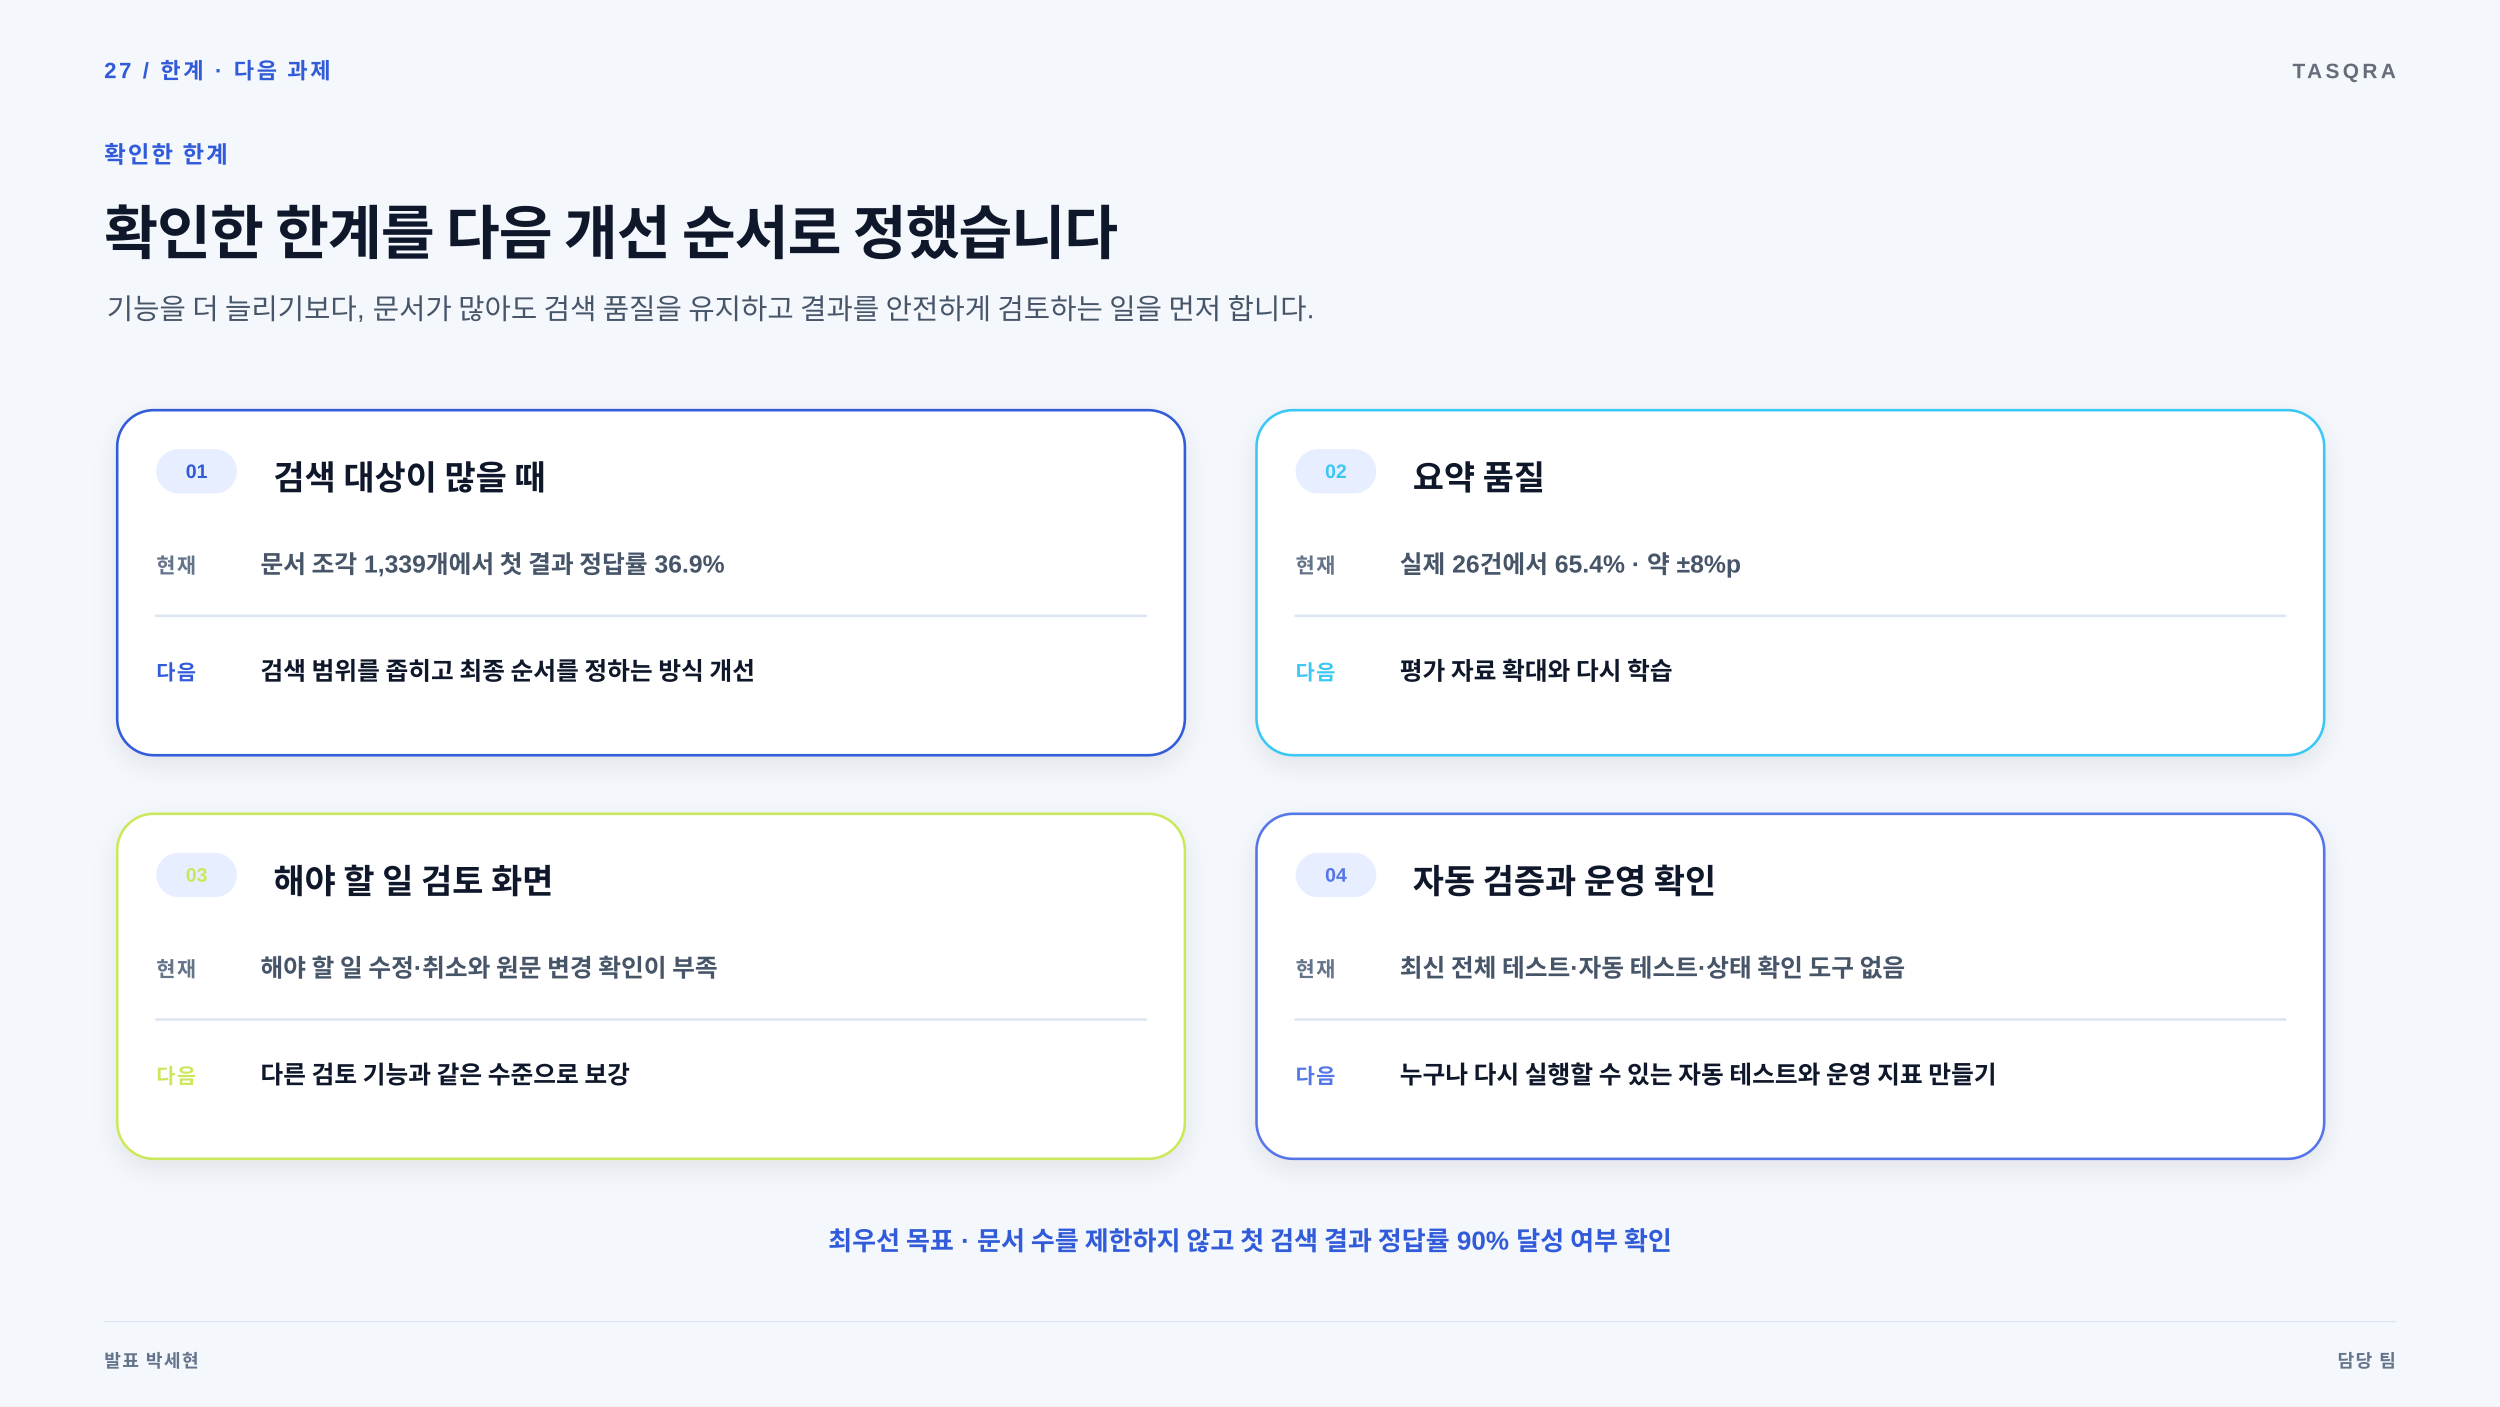
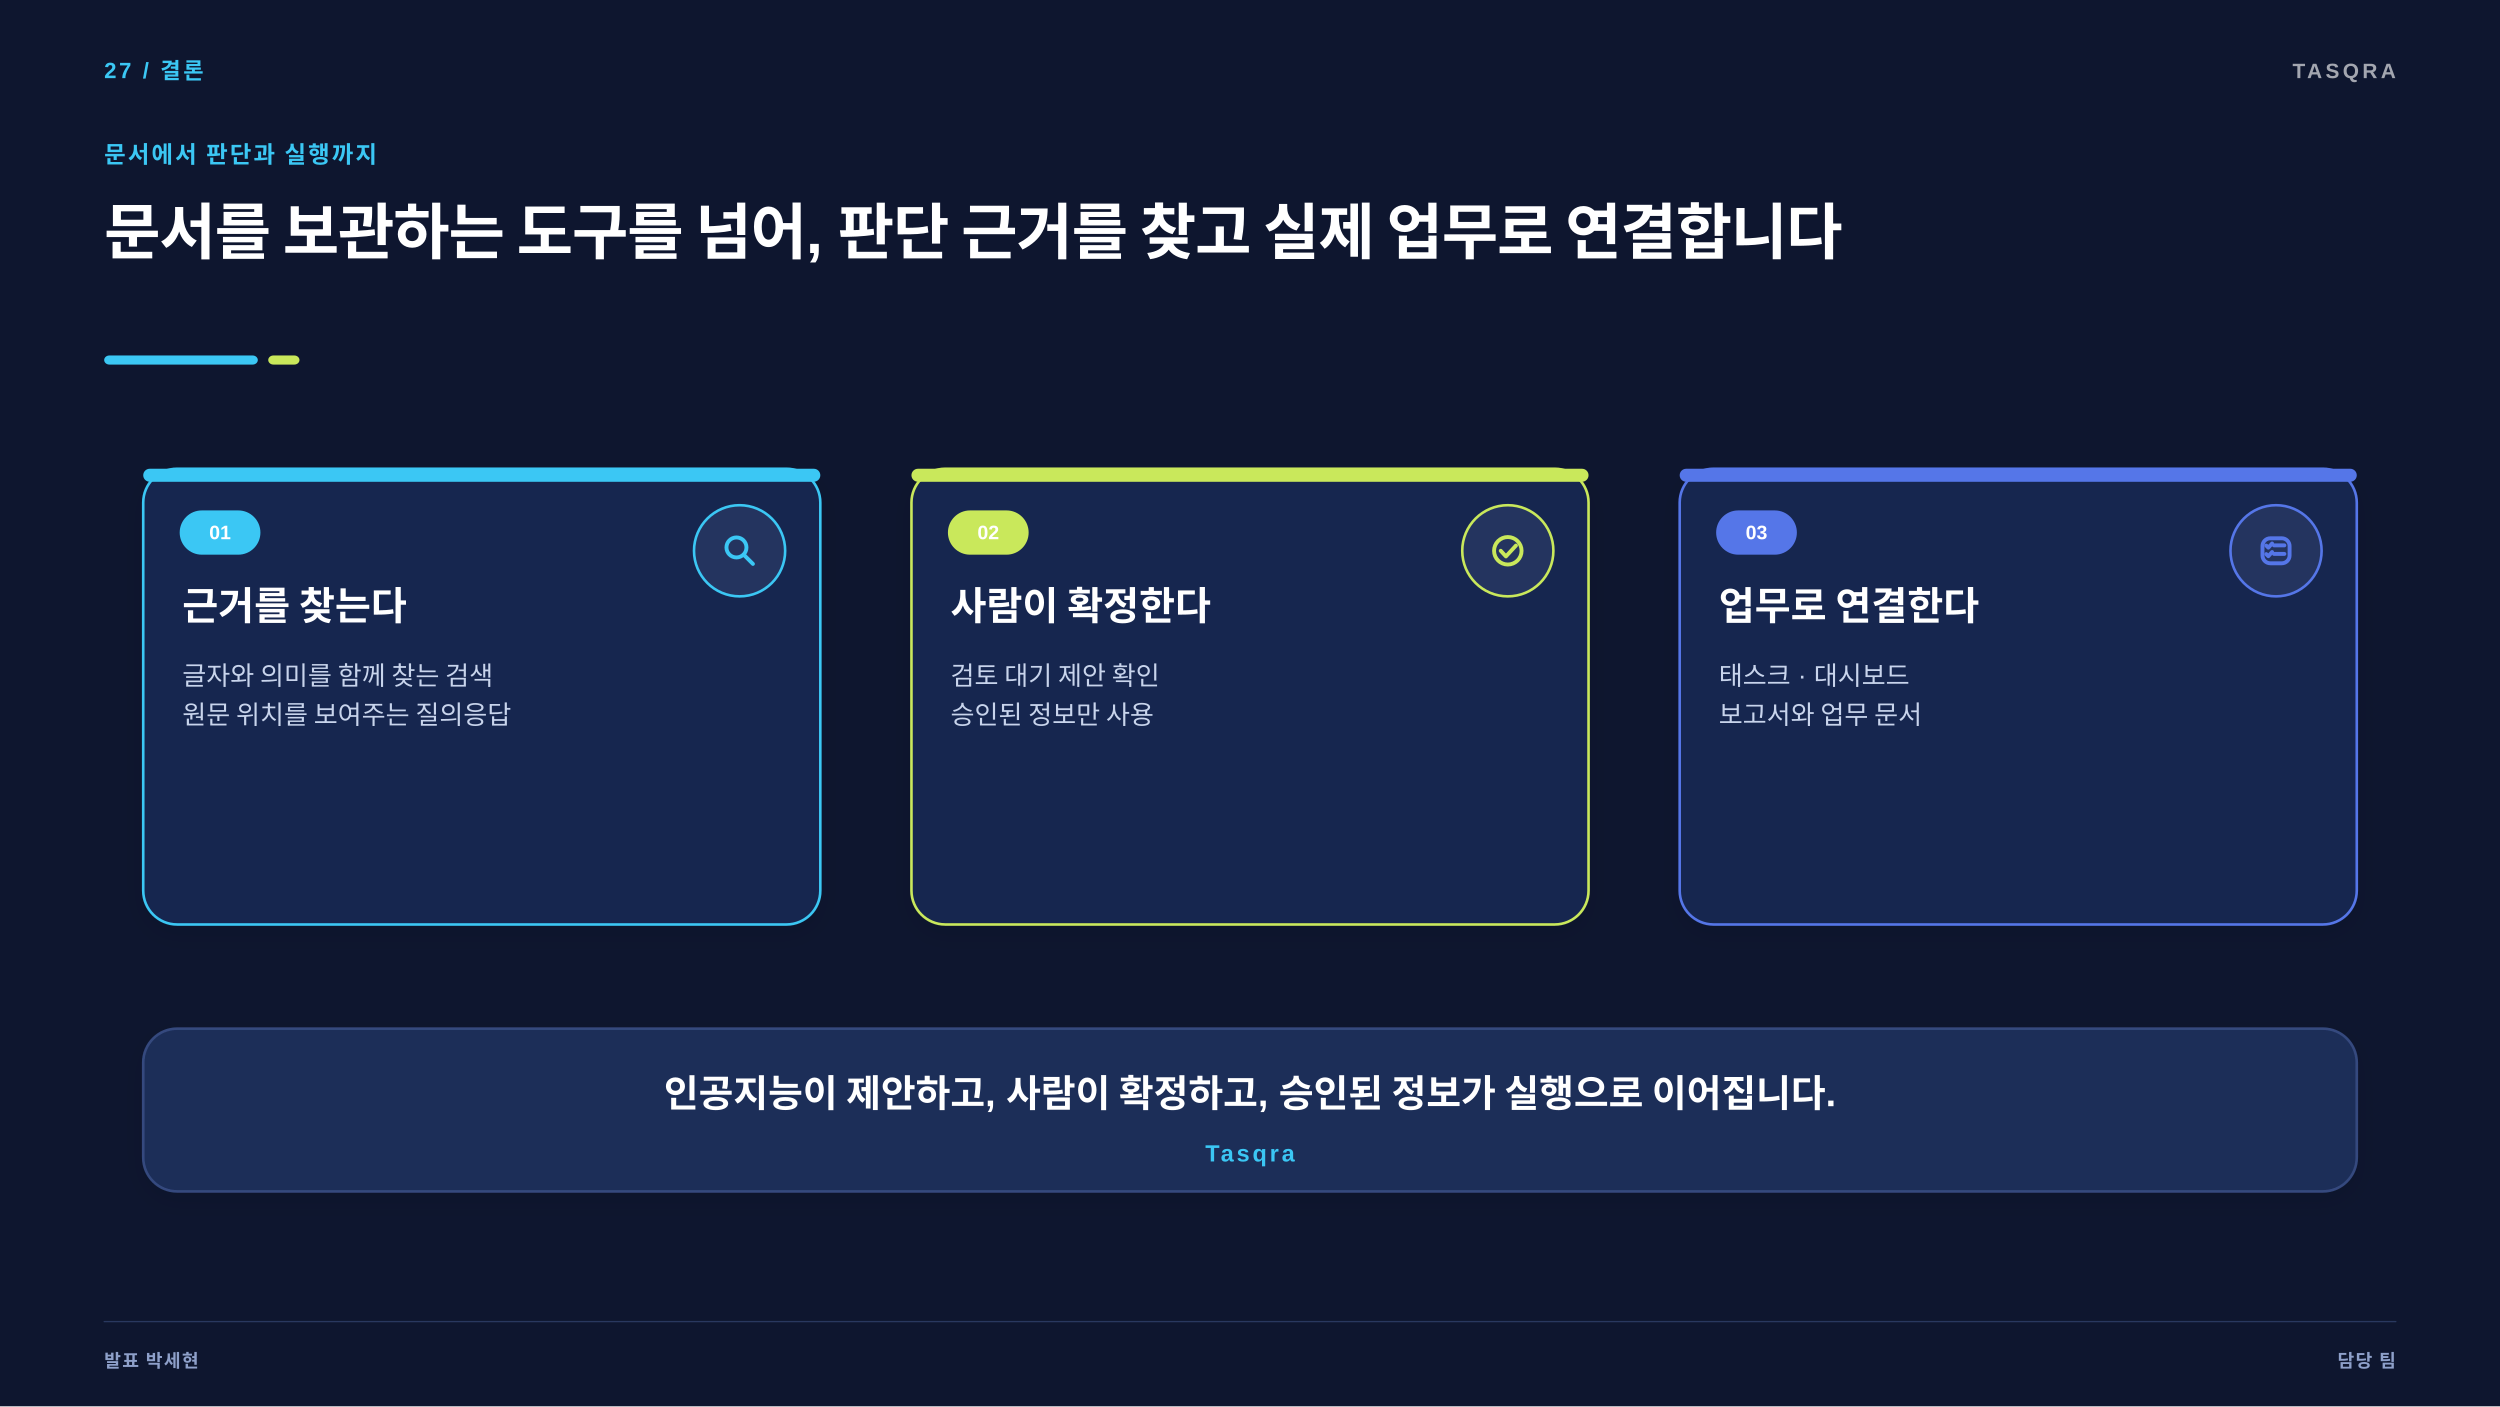
<svg xmlns="http://www.w3.org/2000/svg" width="1920" height="1080" viewBox="0 0 1920 1080">
  <defs>
    <style>@font-face{font-family:NotoKR;src:url("../../포트폴리오/NotoSansKR.ttf") format("truetype");} text{font-family:NotoKR,Arial,sans-serif;}</style>
    <filter id="shadow" x="-20%" y="-20%" width="140%" height="140%">
      <feDropShadow dx="0" dy="12" stdDeviation="16" flood-color="#0E162F" flood-opacity="0.11" />
    </filter>
    <filter id="softShadow" x="-20%" y="-20%" width="140%" height="140%">
      <feDropShadow dx="0" dy="7" stdDeviation="10" flood-color="#0E162F" flood-opacity="0.08" />
    </filter>
  </defs>
-   <rect x="0" y="0" width="1920" height="1080" rx="0" fill="#F4F7FC" stroke="none" stroke-width="0" opacity="1" />
-   <text x="80" y="60" font-family="NotoKR, Arial, sans-serif" font-size="17" font-weight="800" font-style="normal" fill="#315BD8" text-anchor="start" letter-spacing="2" opacity="1">27  /  한계 · 다음 과제</text>
-   <text x="1840" y="60" font-family="NotoKR, Arial, sans-serif" font-size="16" font-weight="800" font-style="normal" fill="#0F172A" text-anchor="end" letter-spacing="2.6" opacity="0.62">TASQRA</text>
-   <line x1="80" y1="1015" x2="1840" y2="1015" stroke="#DCE5F1" stroke-width="1" stroke-linecap="round" opacity="1" />
-   <text x="80" y="1050" font-family="NotoKR, Arial, sans-serif" font-size="14" font-weight="700" font-style="normal" fill="#64748B" text-anchor="start" letter-spacing="1" opacity="1">발표  박세현</text>
-   <text x="1840" y="1050" font-family="NotoKR, Arial, sans-serif" font-size="14" font-weight="700" font-style="normal" fill="#64748B" text-anchor="end" letter-spacing="1" opacity="1">담당  팀</text>
-   <text x="80" y="125" font-family="NotoKR, Arial, sans-serif" font-size="18" font-weight="800" font-style="normal" fill="#315BD8" text-anchor="start" letter-spacing="1.6" opacity="1">확인한 한계</text>
-   <text x="80" y="195" font-family="NotoKR, Arial, sans-serif" font-size="45" font-weight="800" font-style="normal" fill="#0F172A" text-anchor="start" letter-spacing="-0.8" opacity="1">확인한 한계를 다음 개선 순서로 정했습니다</text>
-   <text x="82" y="245" font-family="NotoKR, Arial, sans-serif" font-size="22" font-weight="500" font-style="normal" fill="#475569" text-anchor="start" letter-spacing="0" opacity="1">기능을 더 늘리기보다, 문서가 많아도 검색 품질을 유지하고 결과를 안전하게 검토하는 일을 먼저 합니다.</text>
-   <rect x="90" y="315" width="820" height="265" rx="28" fill="#FFFFFF" stroke="#315BD8" stroke-width="2" opacity="1" filter="url(#softShadow)" />
-   <rect x="120" y="345" width="62" height="34" rx="17.0" fill="#E7EEFF" stroke="none" stroke-width="0" opacity="1" />
-   <text x="151.0" y="367.1" font-family="NotoKR, Arial, sans-serif" font-size="15" font-weight="700" font-style="normal" fill="#315BD8" text-anchor="middle" letter-spacing="0" opacity="1">01</text>
-   <text x="210" y="376" font-family="NotoKR, Arial, sans-serif" font-size="26" font-weight="800" font-style="normal" fill="#0F172A" text-anchor="start" letter-spacing="0" opacity="1">검색 대상이 많을 때</text>
-   <text x="120" y="440" font-family="NotoKR, Arial, sans-serif" font-size="16" font-weight="800" font-style="normal" fill="#64748B" text-anchor="start" letter-spacing="1.1" opacity="1">현재</text>
-   <text x="200" y="440" font-family="NotoKR, Arial, sans-serif" font-size="19" font-weight="600" font-style="normal" fill="#475569" text-anchor="start" letter-spacing="0" opacity="1">문서 조각 1,339개에서 첫 결과 정답률 36.9%</text>
-   <line x1="120" y1="473" x2="880" y2="473" stroke="#DCE5F1" stroke-width="2" stroke-linecap="round" opacity="1" />
-   <text x="120" y="522" font-family="NotoKR, Arial, sans-serif" font-size="16" font-weight="800" font-style="normal" fill="#315BD8" text-anchor="start" letter-spacing="1.1" opacity="1">다음</text>
-   <text x="200" y="522" font-family="NotoKR, Arial, sans-serif" font-size="19" font-weight="700" font-style="normal" fill="#0F172A" text-anchor="start" letter-spacing="0" opacity="1">검색 범위를 좁히고 최종 순서를 정하는 방식 개선</text>
-   <rect x="965" y="315" width="820" height="265" rx="28" fill="#FFFFFF" stroke="#3BC7F4" stroke-width="2" opacity="1" filter="url(#softShadow)" />
-   <rect x="995" y="345" width="62" height="34" rx="17.0" fill="#E7EEFF" stroke="none" stroke-width="0" opacity="1" />
-   <text x="1026.0" y="367.1" font-family="NotoKR, Arial, sans-serif" font-size="15" font-weight="700" font-style="normal" fill="#3BC7F4" text-anchor="middle" letter-spacing="0" opacity="1">02</text>
-   <text x="1085" y="376" font-family="NotoKR, Arial, sans-serif" font-size="26" font-weight="800" font-style="normal" fill="#0F172A" text-anchor="start" letter-spacing="0" opacity="1">요약 품질</text>
-   <text x="995" y="440" font-family="NotoKR, Arial, sans-serif" font-size="16" font-weight="800" font-style="normal" fill="#64748B" text-anchor="start" letter-spacing="1.1" opacity="1">현재</text>
-   <text x="1075" y="440" font-family="NotoKR, Arial, sans-serif" font-size="19" font-weight="600" font-style="normal" fill="#475569" text-anchor="start" letter-spacing="0" opacity="1">실제 26건에서 65.4% · 약 ±8%p</text>
-   <line x1="995" y1="473" x2="1755" y2="473" stroke="#DCE5F1" stroke-width="2" stroke-linecap="round" opacity="1" />
-   <text x="995" y="522" font-family="NotoKR, Arial, sans-serif" font-size="16" font-weight="800" font-style="normal" fill="#3BC7F4" text-anchor="start" letter-spacing="1.1" opacity="1">다음</text>
-   <text x="1075" y="522" font-family="NotoKR, Arial, sans-serif" font-size="19" font-weight="700" font-style="normal" fill="#0F172A" text-anchor="start" letter-spacing="0" opacity="1">평가 자료 확대와 다시 학습</text>
-   <rect x="90" y="625" width="820" height="265" rx="28" fill="#FFFFFF" stroke="#C9E85B" stroke-width="2" opacity="1" filter="url(#softShadow)" />
-   <rect x="120" y="655" width="62" height="34" rx="17.0" fill="#E7EEFF" stroke="none" stroke-width="0" opacity="1" />
-   <text x="151.0" y="677.1" font-family="NotoKR, Arial, sans-serif" font-size="15" font-weight="700" font-style="normal" fill="#C9E85B" text-anchor="middle" letter-spacing="0" opacity="1">03</text>
-   <text x="210" y="686" font-family="NotoKR, Arial, sans-serif" font-size="26" font-weight="800" font-style="normal" fill="#0F172A" text-anchor="start" letter-spacing="0" opacity="1">해야 할 일 검토 화면</text>
-   <text x="120" y="750" font-family="NotoKR, Arial, sans-serif" font-size="16" font-weight="800" font-style="normal" fill="#64748B" text-anchor="start" letter-spacing="1.1" opacity="1">현재</text>
-   <text x="200" y="750" font-family="NotoKR, Arial, sans-serif" font-size="19" font-weight="600" font-style="normal" fill="#475569" text-anchor="start" letter-spacing="0" opacity="1">해야 할 일 수정·취소와 원문 변경 확인이 부족</text>
-   <line x1="120" y1="783" x2="880" y2="783" stroke="#DCE5F1" stroke-width="2" stroke-linecap="round" opacity="1" />
-   <text x="120" y="832" font-family="NotoKR, Arial, sans-serif" font-size="16" font-weight="800" font-style="normal" fill="#C9E85B" text-anchor="start" letter-spacing="1.1" opacity="1">다음</text>
-   <text x="200" y="832" font-family="NotoKR, Arial, sans-serif" font-size="19" font-weight="700" font-style="normal" fill="#0F172A" text-anchor="start" letter-spacing="0" opacity="1">다른 검토 기능과 같은 수준으로 보강</text>
-   <rect x="965" y="625" width="820" height="265" rx="28" fill="#FFFFFF" stroke="#5576E8" stroke-width="2" opacity="1" filter="url(#softShadow)" />
-   <rect x="995" y="655" width="62" height="34" rx="17.0" fill="#E7EEFF" stroke="none" stroke-width="0" opacity="1" />
-   <text x="1026.0" y="677.1" font-family="NotoKR, Arial, sans-serif" font-size="15" font-weight="700" font-style="normal" fill="#5576E8" text-anchor="middle" letter-spacing="0" opacity="1">04</text>
-   <text x="1085" y="686" font-family="NotoKR, Arial, sans-serif" font-size="26" font-weight="800" font-style="normal" fill="#0F172A" text-anchor="start" letter-spacing="0" opacity="1">자동 검증과 운영 확인</text>
-   <text x="995" y="750" font-family="NotoKR, Arial, sans-serif" font-size="16" font-weight="800" font-style="normal" fill="#64748B" text-anchor="start" letter-spacing="1.1" opacity="1">현재</text>
-   <text x="1075" y="750" font-family="NotoKR, Arial, sans-serif" font-size="19" font-weight="600" font-style="normal" fill="#475569" text-anchor="start" letter-spacing="0" opacity="1">최신 전체 테스트·자동 테스트·상태 확인 도구 없음</text>
-   <line x1="995" y1="783" x2="1755" y2="783" stroke="#DCE5F1" stroke-width="2" stroke-linecap="round" opacity="1" />
-   <text x="995" y="832" font-family="NotoKR, Arial, sans-serif" font-size="16" font-weight="800" font-style="normal" fill="#5576E8" text-anchor="start" letter-spacing="1.1" opacity="1">다음</text>
-   <text x="1075" y="832" font-family="NotoKR, Arial, sans-serif" font-size="19" font-weight="700" font-style="normal" fill="#0F172A" text-anchor="start" letter-spacing="0" opacity="1">누구나 다시 실행할 수 있는 자동 테스트와 운영 지표 만들기</text>
-   <text x="960" y="960" font-family="NotoKR, Arial, sans-serif" font-size="20" font-weight="800" font-style="normal" fill="#315BD8" text-anchor="middle" letter-spacing="0" opacity="1">최우선 목표  ·  문서 수를 제한하지 않고 첫 검색 결과 정답률 90% 달성 여부 확인</text>
+   <rect x="0" y="0" width="1920" height="1080" rx="0" fill="#0E162F" stroke="none" stroke-width="0" opacity="1" />
+   <text x="80" y="60" font-family="NotoKR, Arial, sans-serif" font-size="17" font-weight="800" font-style="normal" fill="#3BC7F4" text-anchor="start" letter-spacing="2" opacity="1">27  /  결론</text>
+   <text x="1840" y="60" font-family="NotoKR, Arial, sans-serif" font-size="16" font-weight="800" font-style="normal" fill="#FFFFFF" text-anchor="end" letter-spacing="2.6" opacity="0.62">TASQRA</text>
+   <line x1="80" y1="1015" x2="1840" y2="1015" stroke="#29385F" stroke-width="1" stroke-linecap="round" opacity="1" />
+   <text x="80" y="1050" font-family="NotoKR, Arial, sans-serif" font-size="14" font-weight="700" font-style="normal" fill="#8EA0CA" text-anchor="start" letter-spacing="1" opacity="1">발표  박세현</text>
+   <text x="1840" y="1050" font-family="NotoKR, Arial, sans-serif" font-size="14" font-weight="700" font-style="normal" fill="#8EA0CA" text-anchor="end" letter-spacing="1" opacity="1">담당  팀</text>
+   <text x="80" y="125" font-family="NotoKR, Arial, sans-serif" font-size="18" font-weight="800" font-style="normal" fill="#3BC7F4" text-anchor="start" letter-spacing="1.6" opacity="1">문서에서 판단과 실행까지</text>
+   <text x="80" y="195" font-family="NotoKR, Arial, sans-serif" font-size="47" font-weight="800" font-style="normal" fill="#FFFFFF" text-anchor="start" letter-spacing="-0.8" opacity="1">문서를 보관하는 도구를 넘어, 판단 근거를 찾고 실제 업무로 연결합니다</text>
+   <rect x="80" y="273" width="118" height="7" rx="4" fill="#3BC7F4" stroke="none" stroke-width="0" opacity="1" />
+   <rect x="206" y="273" width="24" height="7" rx="4" fill="#C9E85B" stroke="none" stroke-width="0" opacity="1" />
+   <rect x="110" y="360" width="520" height="350" rx="26" fill="#17264F" stroke="#3BC7F4" stroke-width="2" opacity="1" filter="url(#softShadow)" />
+   <rect x="110" y="360" width="520" height="10" rx="5" fill="#3BC7F4" stroke="none" stroke-width="0" opacity="1" />
+   <rect x="138" y="392" width="62" height="34" rx="17.0" fill="#3BC7F4" stroke="none" stroke-width="0" opacity="1" />
+   <text x="169.0" y="414.1" font-family="NotoKR, Arial, sans-serif" font-size="15" font-weight="700" font-style="normal" fill="#FFFFFF" text-anchor="middle" letter-spacing="0" opacity="1">01</text>
+   <circle cx="568" cy="423" r="35" fill="#24345F" stroke="#3BC7F4" stroke-width="2" opacity="1" />
+   <g fill="none" stroke="#3BC7F4" stroke-width="3" stroke-linecap="round">
+     <circle cx="565.6" cy="420.44" r="7.68" />
+     <line x1="571.2" y1="426.04" x2="578.24" y2="433.08" />
+   </g>
+   <text x="140" y="476" font-family="NotoKR, Arial, sans-serif" font-size="30" font-weight="800" font-style="normal" fill="#FFFFFF" text-anchor="start" letter-spacing="0" opacity="1">근거를 찾는다</text>
+   <text x="140" y="526" font-family="NotoKR, Arial, sans-serif" font-size="20" font-weight="500" fill="#C8D4EC" text-anchor="start">
+     <tspan x="140" dy="0">글자와 의미를 함께 찾는 검색</tspan>
+     <tspan x="140" dy="30.0">원문 위치를 보여주는 질의응답</tspan>
+   </text>
+   <rect x="700" y="360" width="520" height="350" rx="26" fill="#17264F" stroke="#C9E85B" stroke-width="2" opacity="1" filter="url(#softShadow)" />
+   <rect x="700" y="360" width="520" height="10" rx="5" fill="#C9E85B" stroke="none" stroke-width="0" opacity="1" />
+   <rect x="728" y="392" width="62" height="34" rx="17.0" fill="#C9E85B" stroke="none" stroke-width="0" opacity="1" />
+   <text x="759.0" y="414.1" font-family="NotoKR, Arial, sans-serif" font-size="15" font-weight="700" font-style="normal" fill="#FFFFFF" text-anchor="middle" letter-spacing="0" opacity="1">02</text>
+   <circle cx="1158" cy="423" r="35" fill="#24345F" stroke="#C9E85B" stroke-width="2" opacity="1" />
+   <g fill="none" stroke="#C9E85B" stroke-width="3" stroke-linecap="round" stroke-linejoin="round">
+     <circle cx="1158" cy="423" r="10.56" />
+     <path d="M 1152.56 423 l 4.0 4.32 l 7.68 -8.32" />
+   </g>
+   <text x="730" y="476" font-family="NotoKR, Arial, sans-serif" font-size="30" font-weight="800" font-style="normal" fill="#FFFFFF" text-anchor="start" letter-spacing="0" opacity="1">사람이 확정한다</text>
+   <text x="730" y="526" font-family="NotoKR, Arial, sans-serif" font-size="20" font-weight="500" fill="#C8D4EC" text-anchor="start">
+     <tspan x="730" dy="0">검토 대기 제안 확인</tspan>
+     <tspan x="730" dy="30.0">승인된 정보만 사용</tspan>
+   </text>
+   <rect x="1290" y="360" width="520" height="350" rx="26" fill="#17264F" stroke="#5576E8" stroke-width="2" opacity="1" filter="url(#softShadow)" />
+   <rect x="1290" y="360" width="520" height="10" rx="5" fill="#5576E8" stroke="none" stroke-width="0" opacity="1" />
+   <rect x="1318" y="392" width="62" height="34" rx="17.0" fill="#5576E8" stroke="none" stroke-width="0" opacity="1" />
+   <text x="1349.0" y="414.1" font-family="NotoKR, Arial, sans-serif" font-size="15" font-weight="700" font-style="normal" fill="#FFFFFF" text-anchor="middle" letter-spacing="0" opacity="1">03</text>
+   <circle cx="1748" cy="423" r="35" fill="#24345F" stroke="#5576E8" stroke-width="2" opacity="1" />
+   <g fill="none" stroke="#5576E8" stroke-width="3" stroke-linecap="round" stroke-linejoin="round">
+     <rect x="1737.6" y="413.4" width="20.8" height="19.2" rx="6" />
+     <path d="M 1740.48 419.0 l 1.6 1.6 l 2.88 -3.2" />
+     <line x1="1746.4" y1="418.84" x2="1754.4" y2="418.84" />
+     <path d="M 1740.48 425.56 l 1.6 1.6 l 2.88 -3.2" />
+     <line x1="1746.4" y1="425.4" x2="1754.4" y2="425.4" />
+   </g>
+   <text x="1320" y="476" font-family="NotoKR, Arial, sans-serif" font-size="30" font-weight="800" font-style="normal" fill="#FFFFFF" text-anchor="start" letter-spacing="0" opacity="1">업무로 연결한다</text>
+   <text x="1320" y="526" font-family="NotoKR, Arial, sans-serif" font-size="20" font-weight="500" fill="#C8D4EC" text-anchor="start">
+     <tspan x="1320" dy="0">태스크 · 대시보드</tspan>
+     <tspan x="1320" dy="30.0">보고서와 업무 문서</tspan>
+   </text>
+   <rect x="110" y="790" width="1700" height="125" rx="26" fill="#1D2D59" stroke="#344A7E" stroke-width="2" opacity="1" filter="url(#softShadow)" />
+   <text x="960" y="850" font-family="NotoKR, Arial, sans-serif" font-size="29" font-weight="800" font-style="normal" fill="#FFFFFF" text-anchor="middle" letter-spacing="0" opacity="1">인공지능이 제안하고, 사람이 확정하고, 승인된 정보가 실행으로 이어집니다.</text>
+   <text x="960" y="892" font-family="NotoKR, Arial, sans-serif" font-size="18" font-weight="800" font-style="normal" fill="#3BC7F4" text-anchor="middle" letter-spacing="2.2" opacity="1">Tasqra</text>
</svg>
